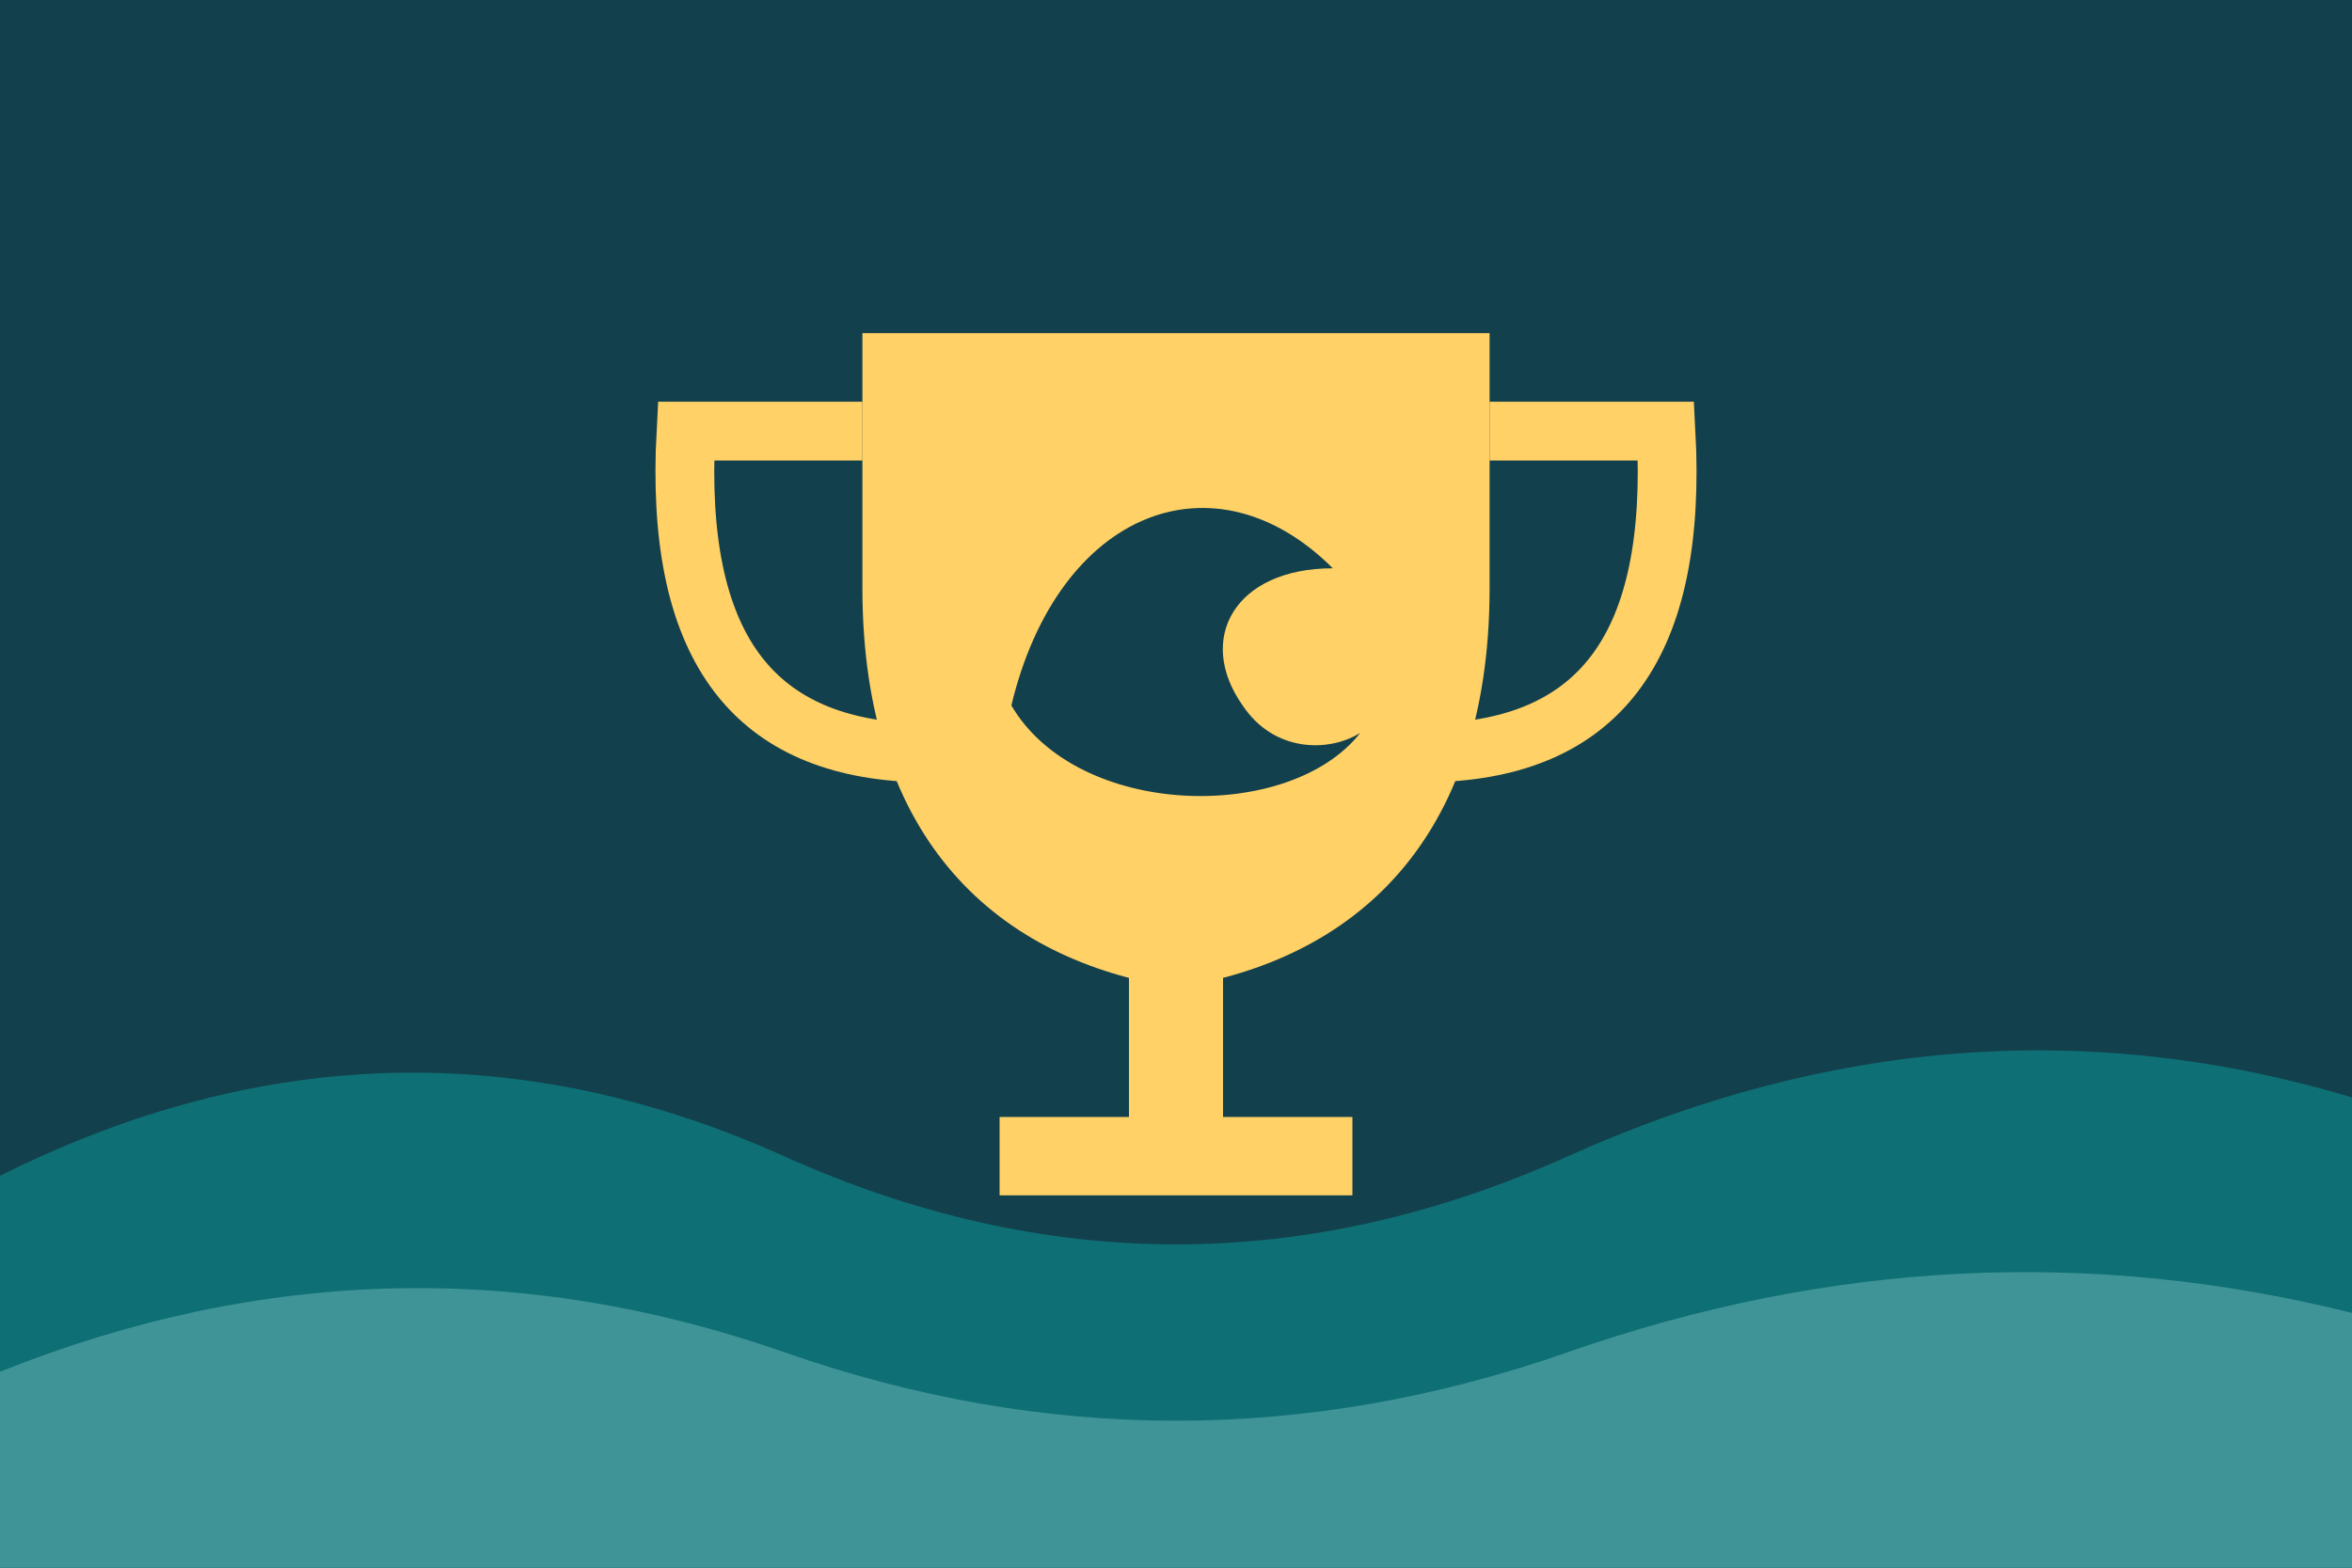
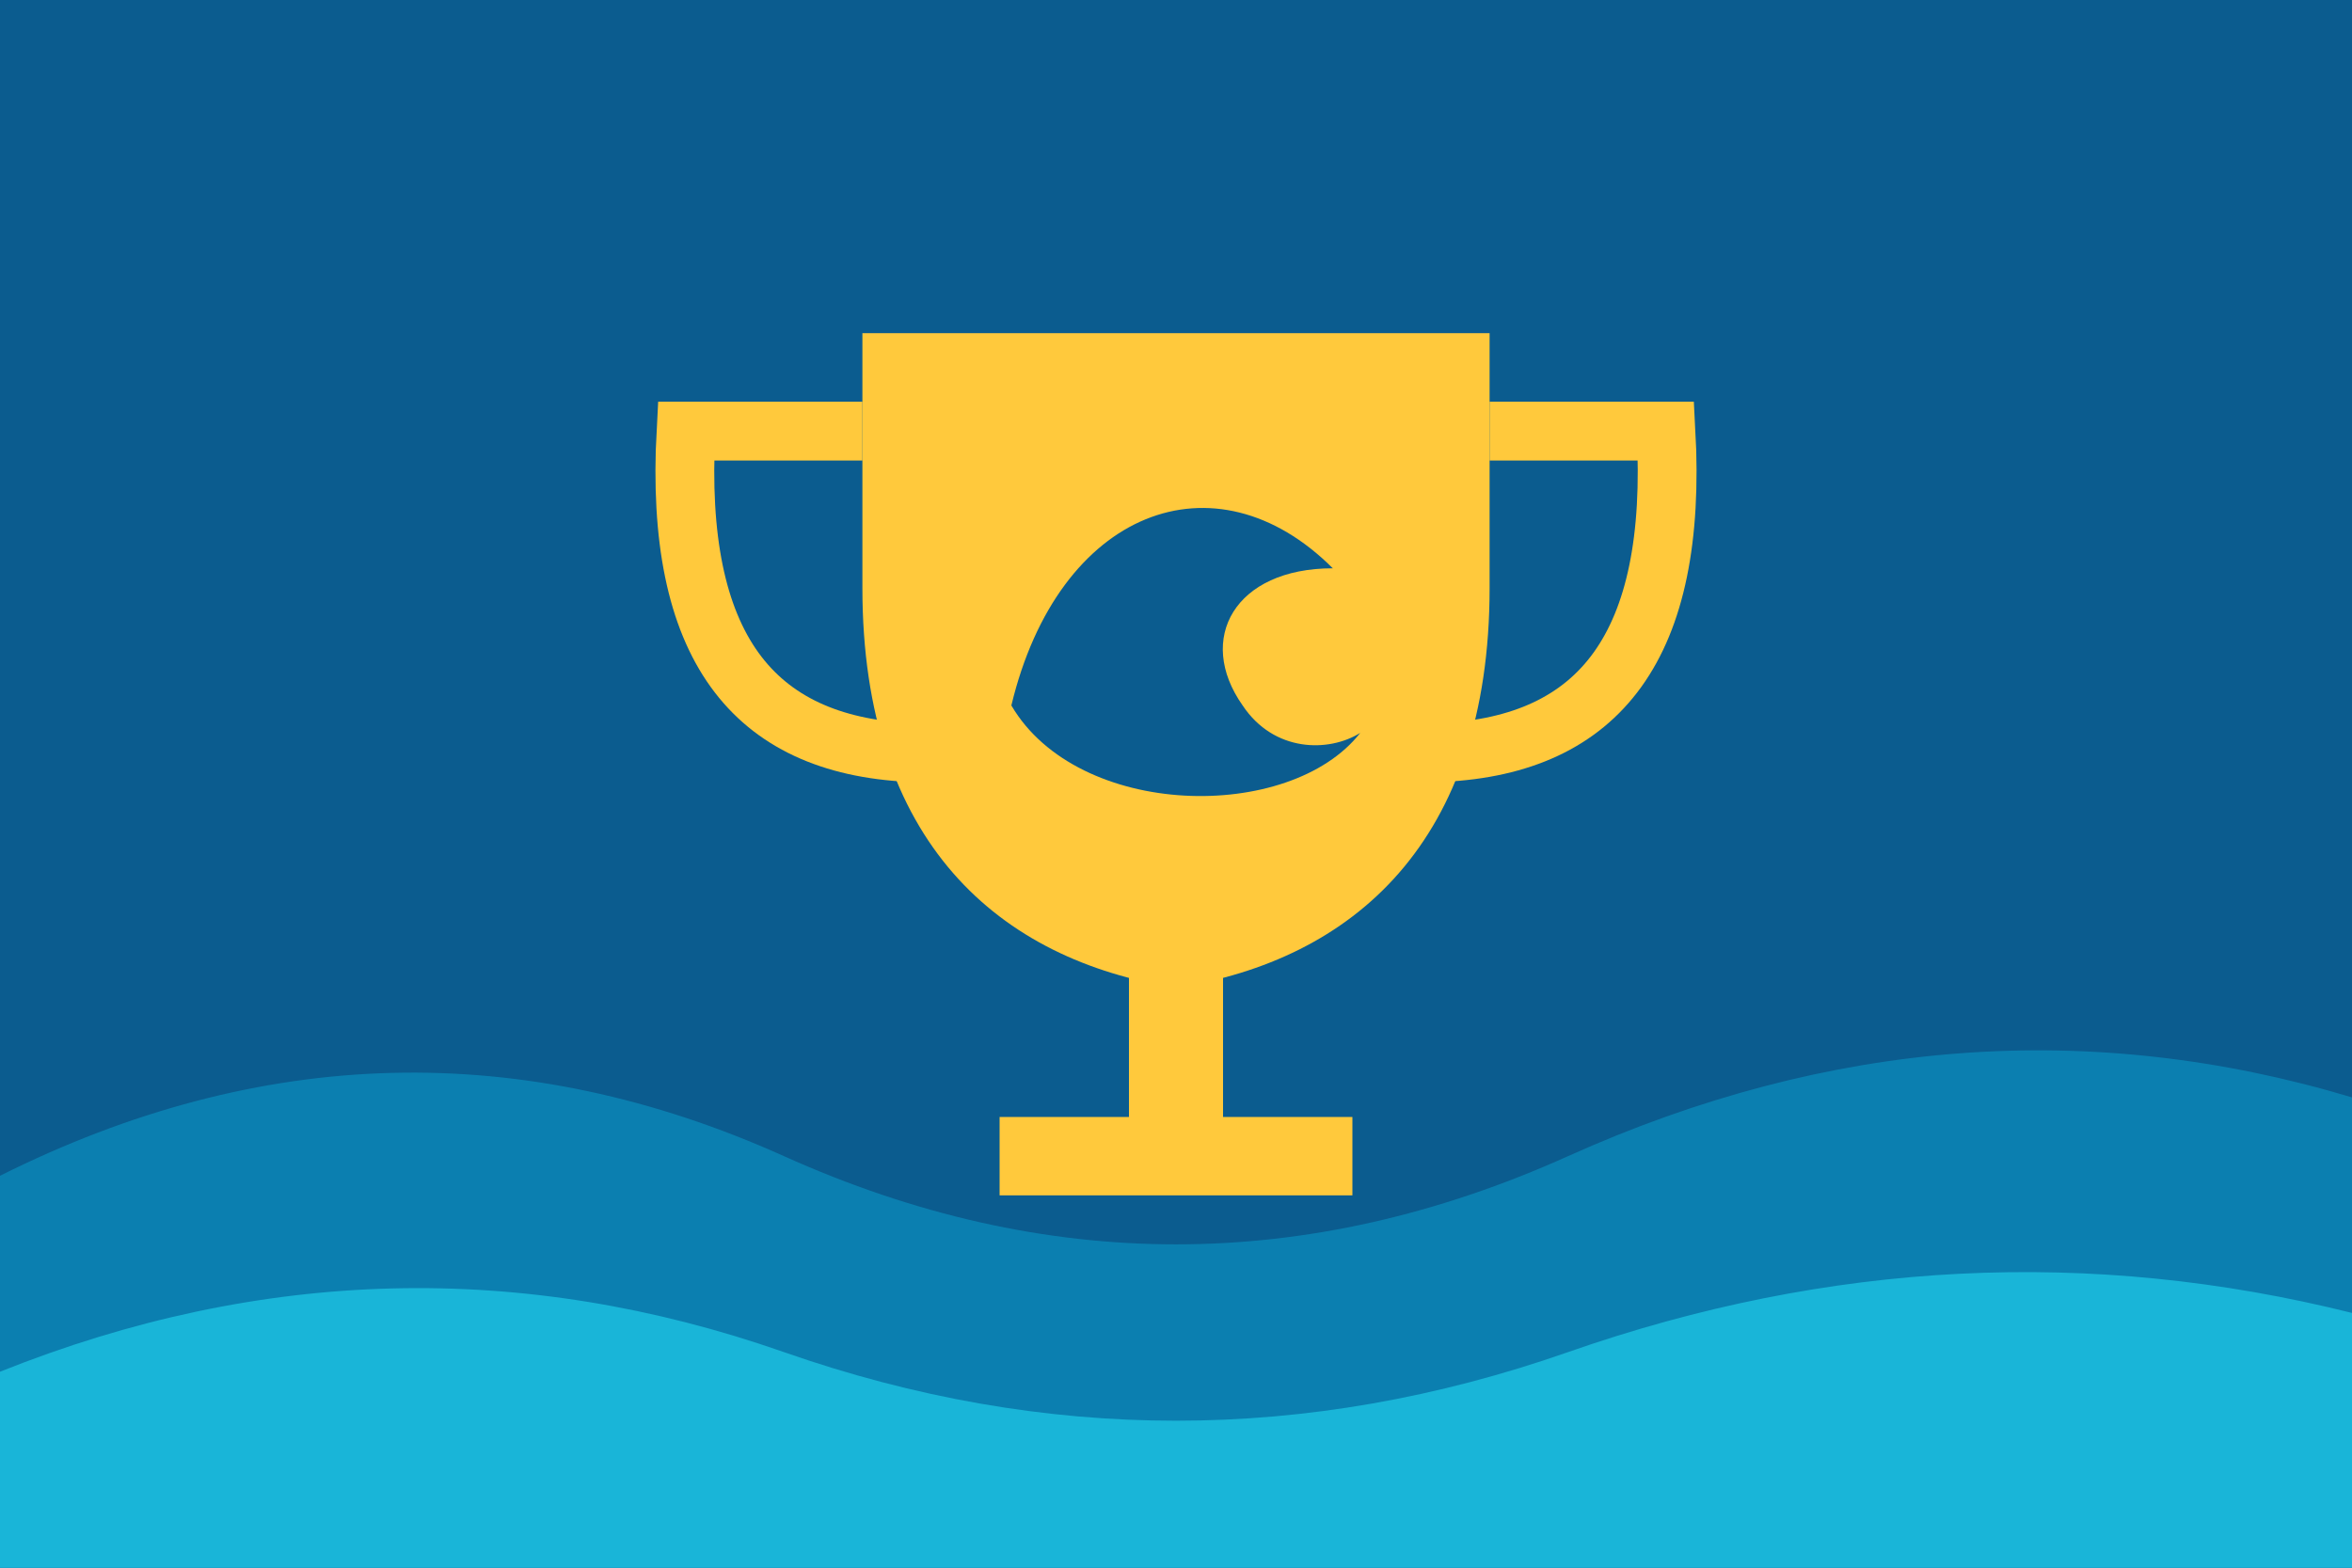
<svg xmlns="http://www.w3.org/2000/svg" viewBox="0 0 600 400">
-   <rect width="600" height="400" fill="#12404c" />
-   <path d="M0 300Q100 250 200 295T400 295T600 280V400H0Z" fill="#0e6f74" />
-   <path d="M0 350Q100 310 200 345T400 345T600 335V400H0Z" fill="#3f9497" />
-   <path d="M220 85H380V150C380 215 345 245 300 252C255 245 220 215 220 150Z" fill="#ffd166" />
-   <path d="M220 110H175C172 165 192 190 232 192M380 110H425C428 165 408 190 368 192" stroke="#ffd166" stroke-width="15" fill="none" />
-   <path d="M288 248H312V285H345V305H255V285H288Z" fill="#ffd166" />
-   <path d="M258 180C270 130 310 115 340 145C315 145 305 163 317 180C325 192 339 192 347 187C329 210 275 209 258 180Z" fill="#12404c" />
+   <rect width="600" height="400" fill="#0b5c8f" />
+   <path d="M0 300Q100 250 200 295T400 295T600 280V400H0Z" fill="#0b7fb0" />
+   <path d="M0 350Q100 310 200 345T400 345T600 335V400H0Z" fill="#19b5d8" />
+   <path d="M220 85H380V150C380 215 345 245 300 252C255 245 220 215 220 150Z" fill="#ffc93c" />
+   <path d="M220 110H175C172 165 192 190 232 192M380 110H425C428 165 408 190 368 192" stroke="#ffc93c" stroke-width="15" fill="none" />
+   <path d="M288 248H312V285H345V305H255V285H288Z" fill="#ffc93c" />
+   <path d="M258 180C270 130 310 115 340 145C315 145 305 163 317 180C325 192 339 192 347 187C329 210 275 209 258 180Z" fill="#0b5c8f" />
</svg>
